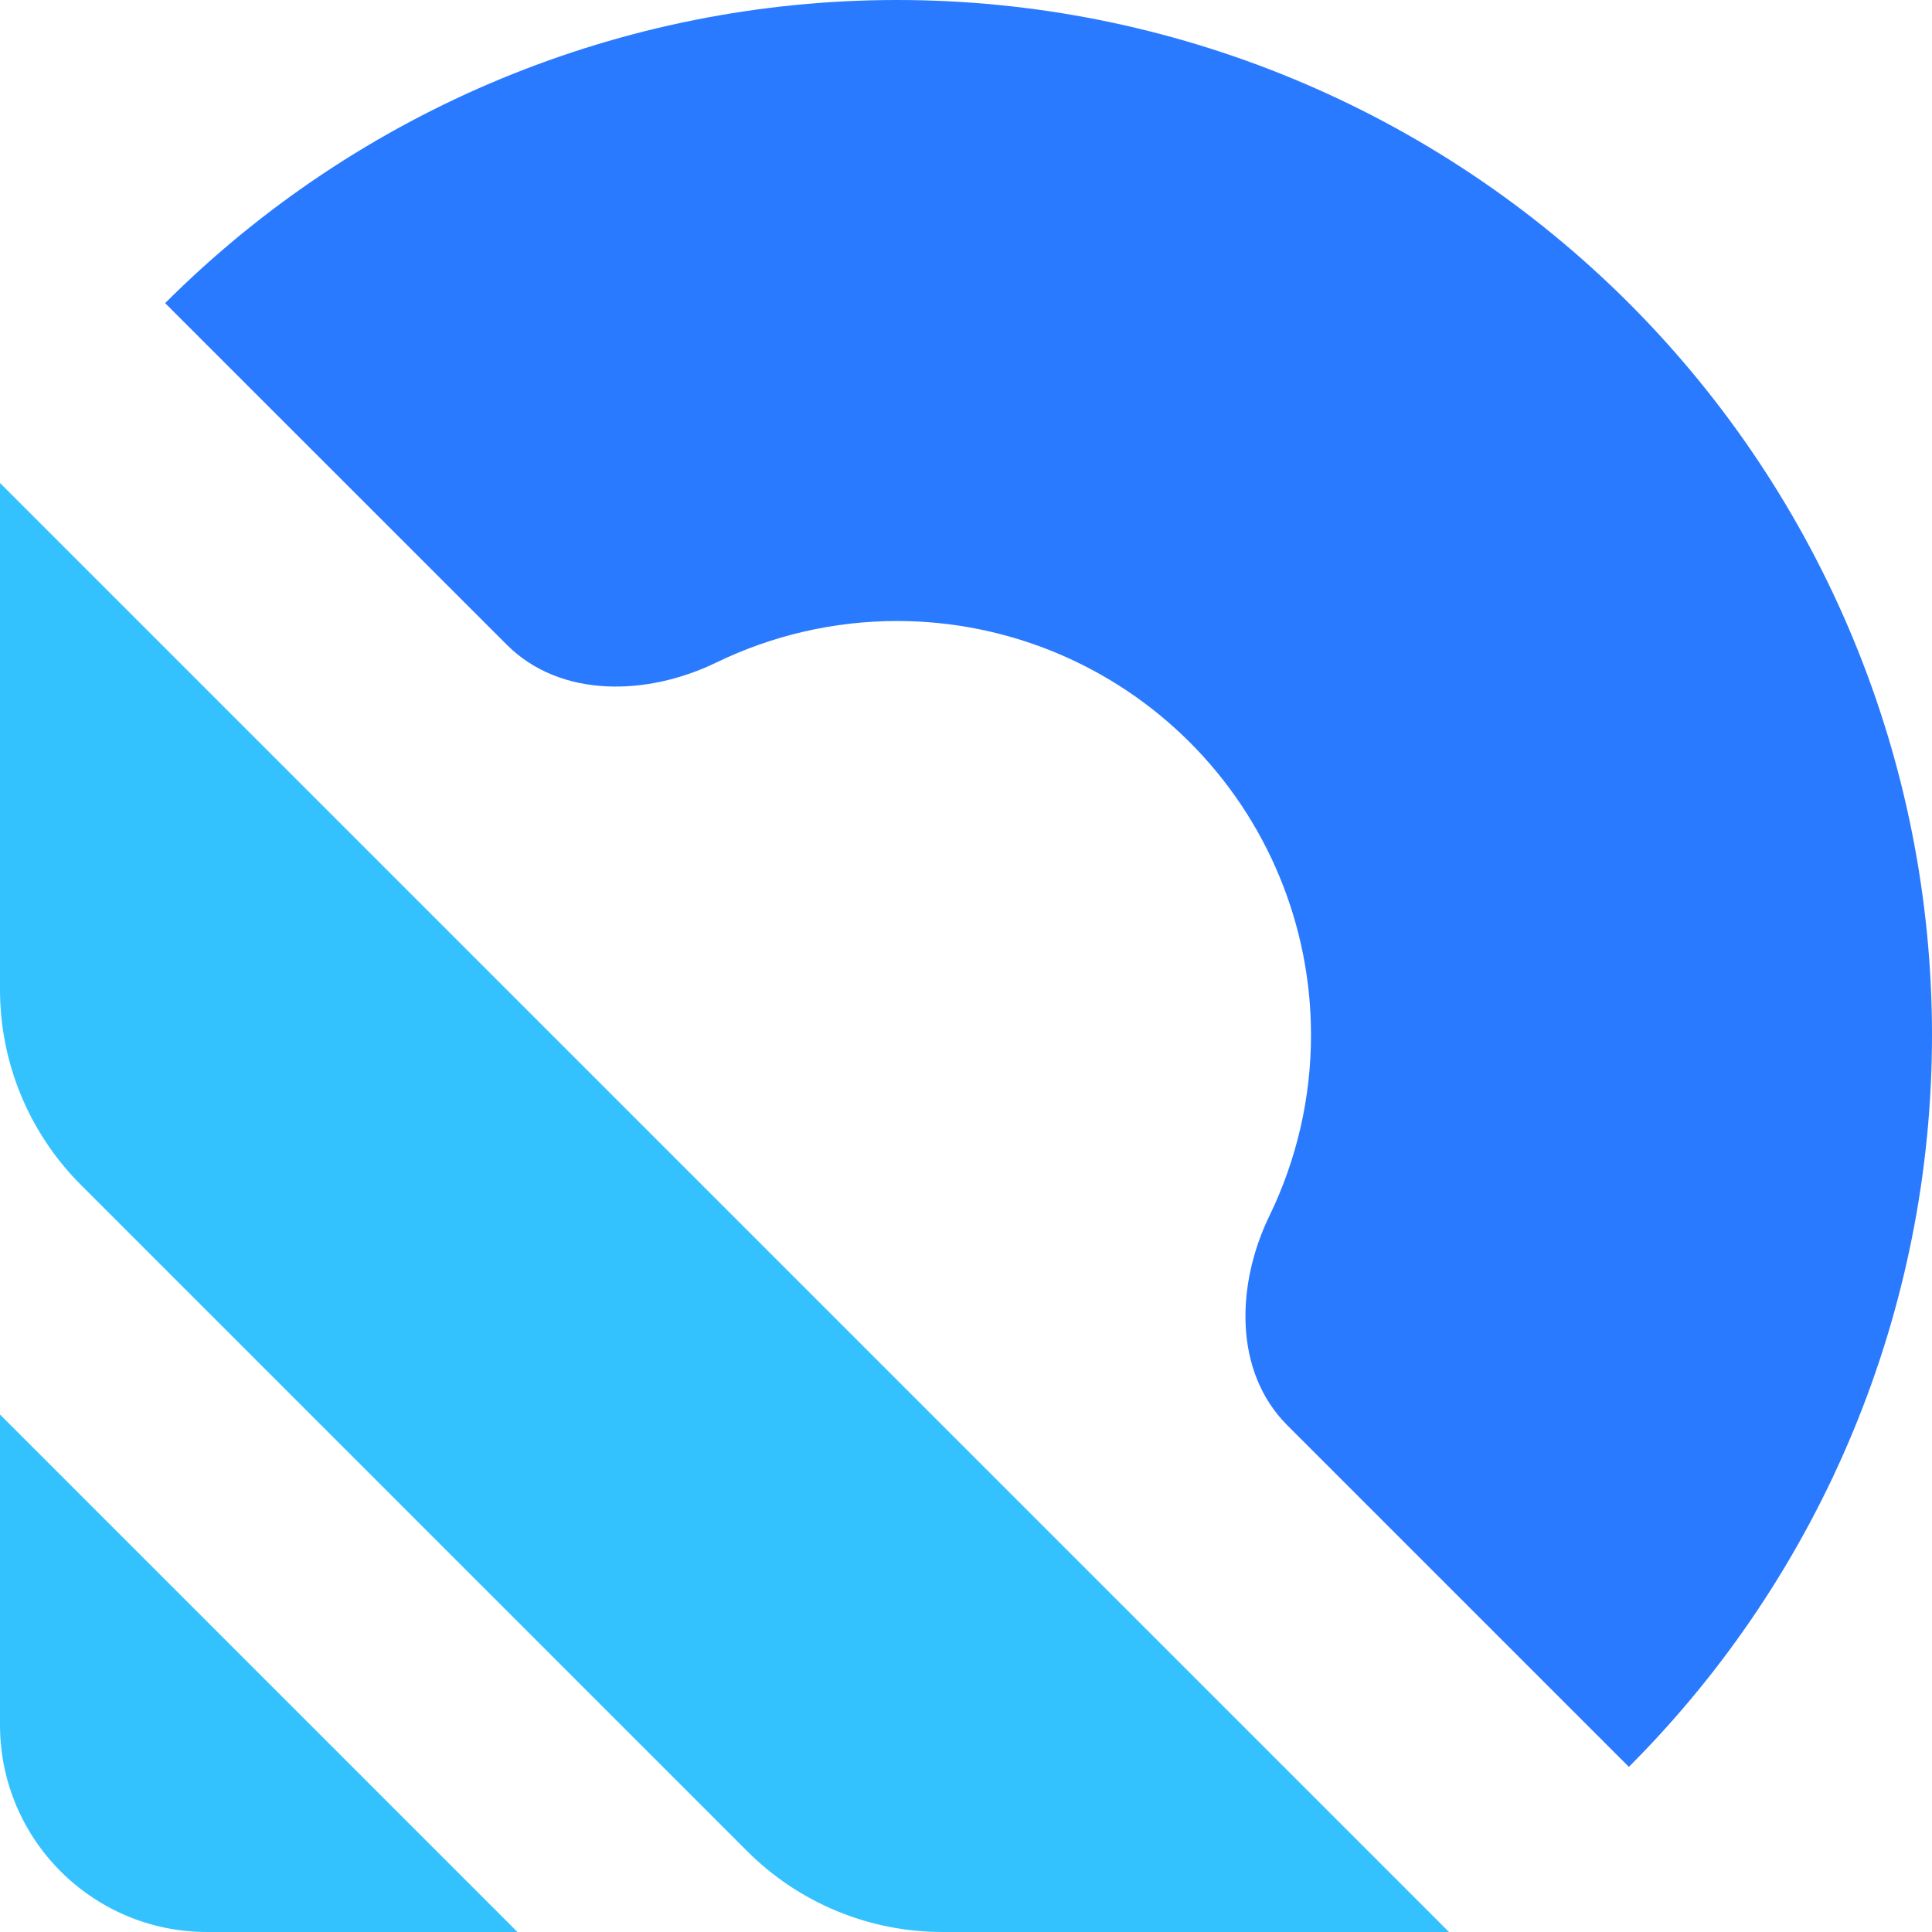
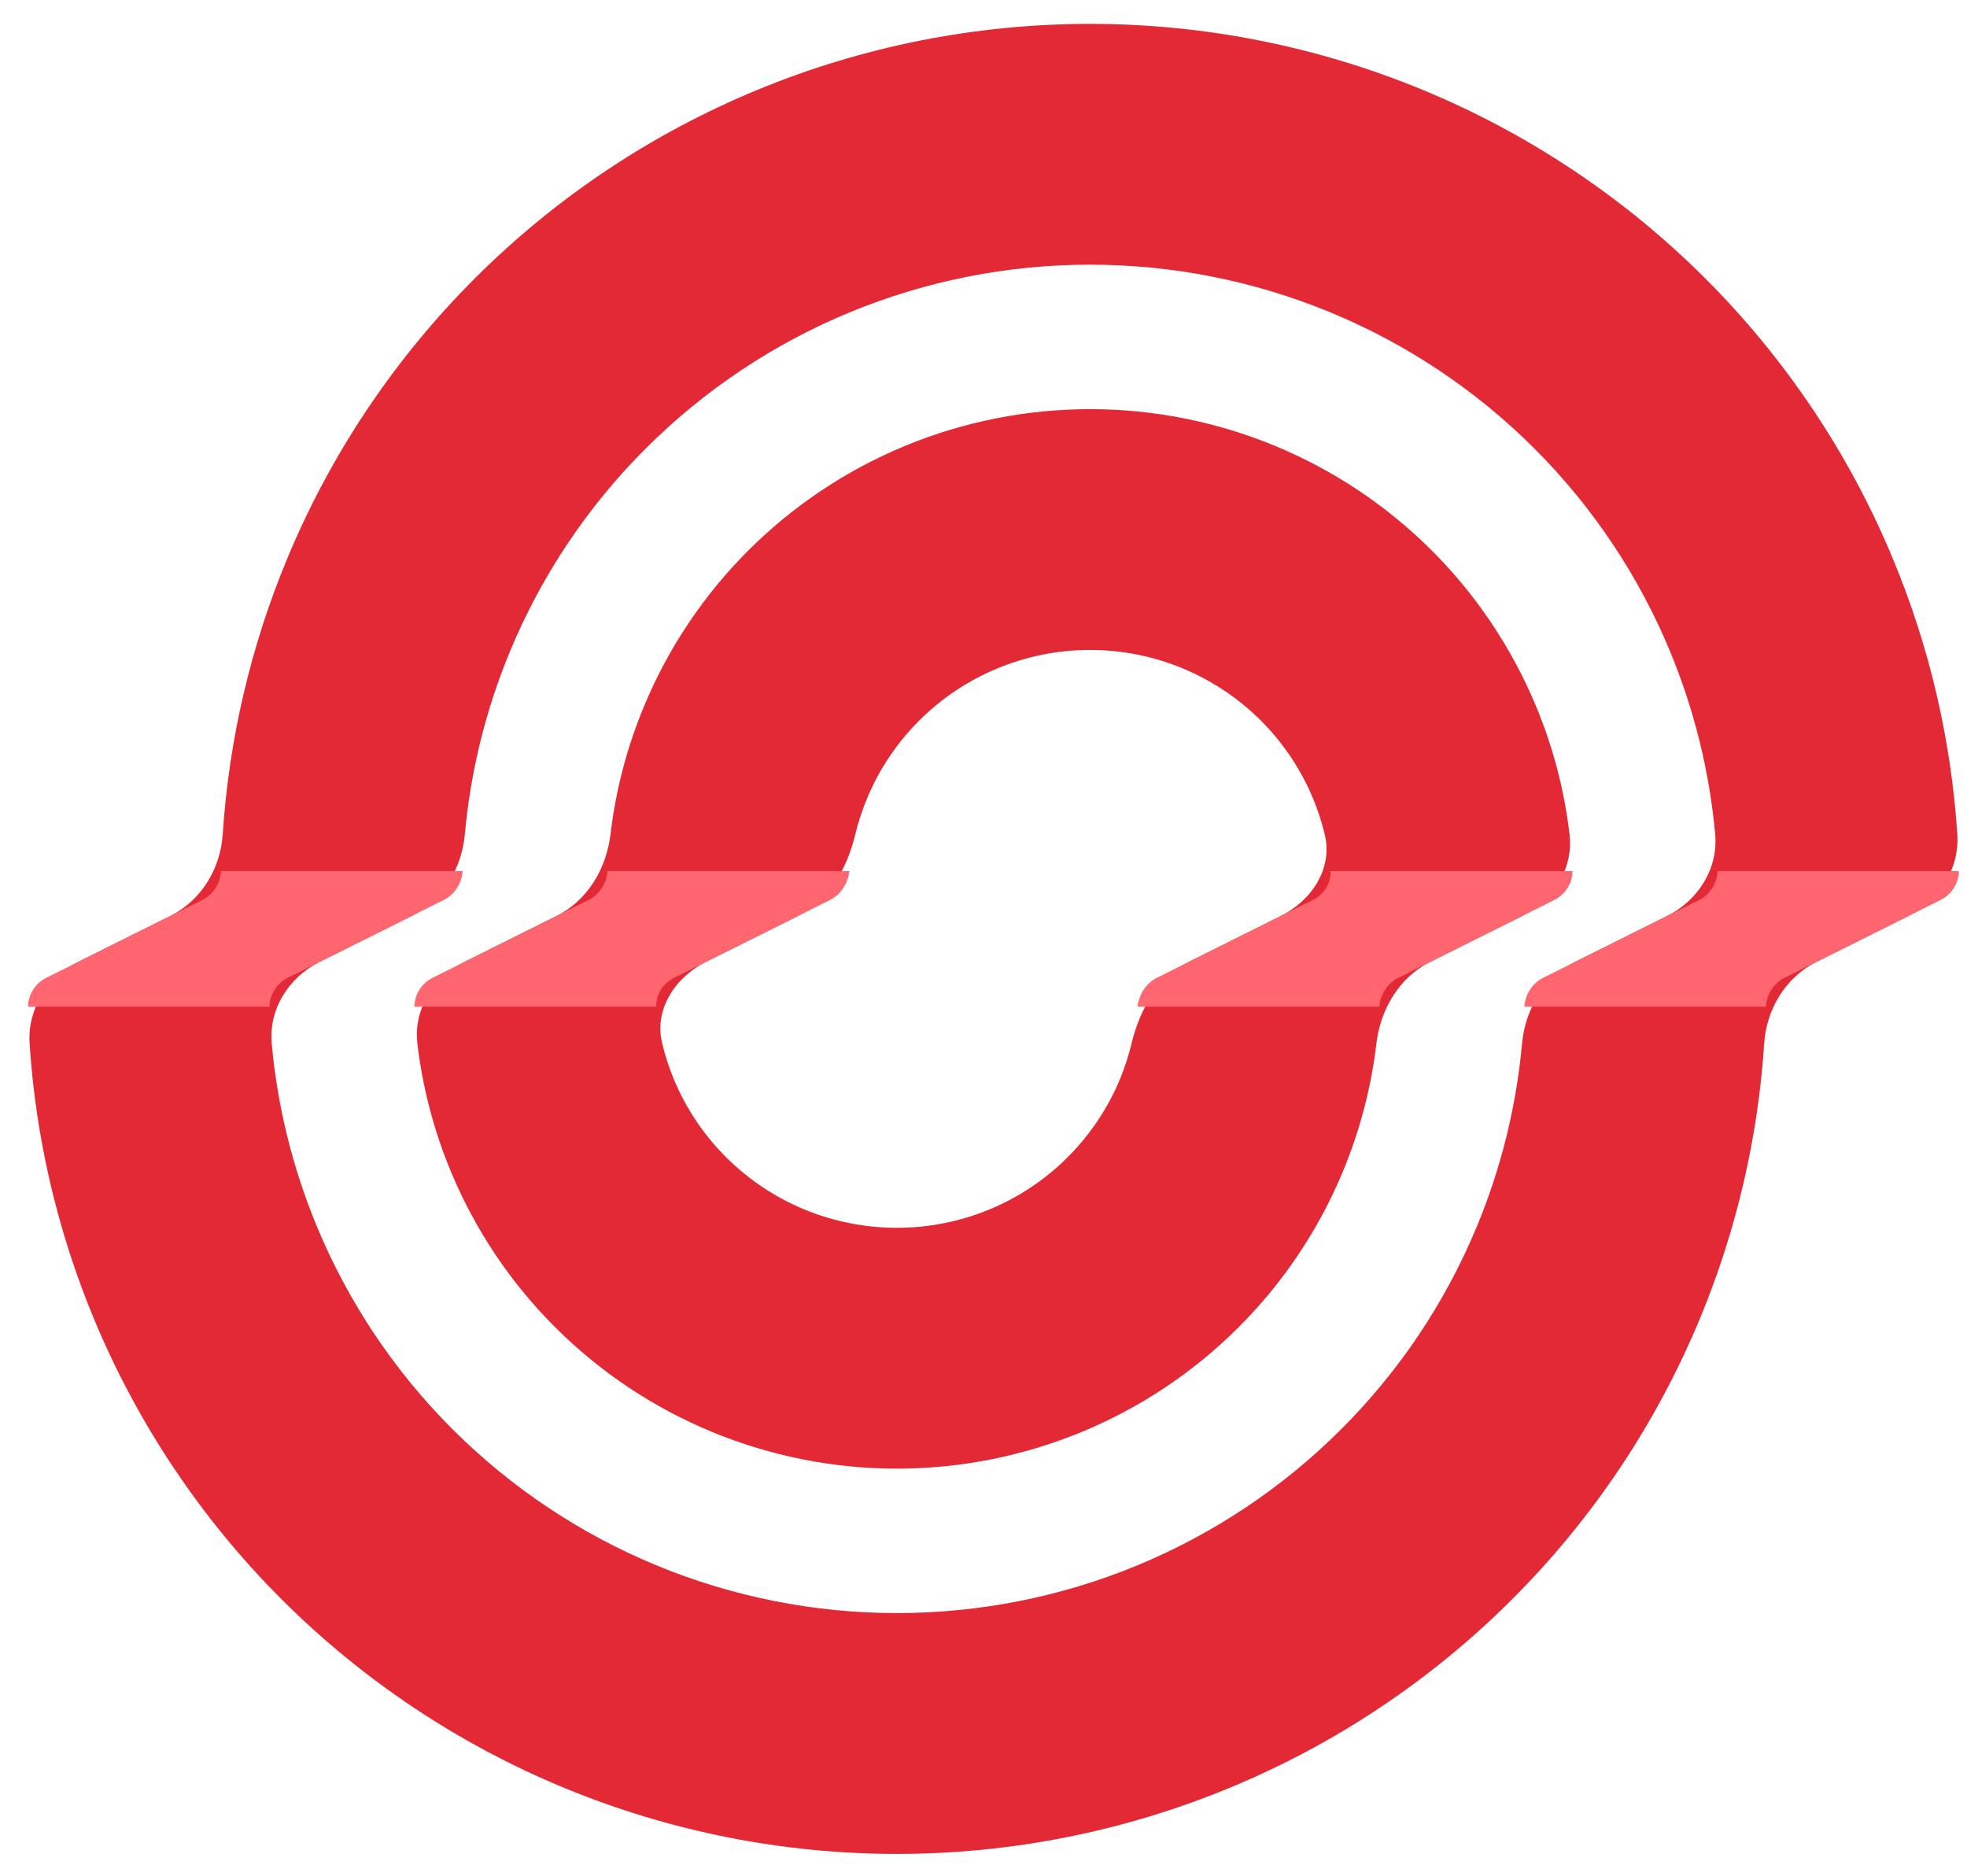
- <svg xmlns="http://www.w3.org/2000/svg" width="40" height="40" viewBox="0 0 40 40" fill="none">
-   <path d="M33.724 36.581C37.743 32.562 40 27.112 40 21.429C40 15.745 37.743 10.295 33.724 6.276C29.705 2.258 24.255 1.02188e-06 18.572 0C12.889 -1.02188e-06 7.438 2.258 3.419 6.276L10.491 13.347C11.606 14.463 13.408 14.407 14.828 13.718C15.984 13.157 17.262 12.857 18.572 12.857C20.845 12.857 23.025 13.76 24.633 15.368C26.24 16.975 27.143 19.155 27.143 21.429C27.143 22.738 26.843 24.017 26.282 25.173C25.593 26.592 25.537 28.394 26.653 29.51L33.724 36.581Z" fill="#297AFF" />
-   <path d="M30 40H19.51C17.994 40 16.541 39.398 15.469 38.326L1.674 24.531C0.602 23.459 0 22.006 0 20.49V10L30 40Z" fill="#34C2FF" />
-   <path d="M10.714 40H4.286C1.919 40 0 38.081 0 35.714V29.286L10.714 40Z" fill="#34C2FF" />
+ <svg xmlns="http://www.w3.org/2000/svg" width="43" height="41" viewBox="0 0 43 41" fill="none">
+   <path fill-rule="evenodd" clip-rule="evenodd" d="M23.829 8.943C22.442 8.943 21.07 9.215 19.789 9.744C18.509 10.273 17.345 11.048 16.365 12.026C15.385 13.003 14.607 14.164 14.077 15.441C13.705 16.336 13.46 17.276 13.346 18.234C13.257 18.987 12.844 19.683 12.166 20.021L10.158 21.022C9.48 21.36 9.035 22.056 9.124 22.809C9.237 23.767 9.483 24.707 9.854 25.602C10.385 26.88 11.162 28.04 12.143 29.017C13.123 29.995 14.286 30.77 15.567 31.299C16.848 31.828 18.22 32.101 19.606 32.101C20.993 32.101 22.365 31.828 23.646 31.299C24.927 30.77 26.09 29.995 27.07 29.017C28.05 28.04 28.828 26.88 29.358 25.602C29.73 24.707 29.976 23.767 30.089 22.809C30.178 22.056 30.591 21.36 31.27 21.022L33.277 20.021C33.955 19.683 34.401 18.987 34.311 18.234C34.198 17.276 33.953 16.336 33.581 15.441C33.05 14.164 32.273 13.003 31.293 12.026C30.312 11.048 29.149 10.273 27.868 9.744C26.587 9.215 25.215 8.943 23.829 8.943ZM28.705 17.455C28.811 17.711 28.897 17.974 28.961 18.243C29.138 18.98 28.677 19.683 27.999 20.021L25.992 21.022C25.313 21.36 24.916 22.063 24.739 22.8C24.674 23.069 24.589 23.332 24.483 23.588C24.217 24.227 23.828 24.807 23.338 25.296C22.848 25.785 22.267 26.172 21.626 26.437C20.986 26.701 20.299 26.837 19.606 26.837C18.913 26.837 18.227 26.701 17.587 26.437C16.946 26.172 16.365 25.785 15.874 25.296C15.384 24.807 14.996 24.227 14.73 23.588C14.624 23.332 14.538 23.069 14.474 22.8C14.297 22.063 14.758 21.36 15.436 21.022L17.443 20.021C18.122 19.683 18.519 18.98 18.696 18.243C18.761 17.974 18.846 17.711 18.953 17.455C19.218 16.816 19.607 16.236 20.097 15.747C20.587 15.259 21.169 14.871 21.809 14.607C22.449 14.342 23.136 14.206 23.829 14.206C24.522 14.206 25.208 14.342 25.848 14.607C26.489 14.871 27.07 15.259 27.561 15.747C28.051 16.236 28.439 16.816 28.705 17.455Z" fill="#E22935" />
+   <path fill-rule="evenodd" clip-rule="evenodd" d="M23.829 0.522C21.334 0.522 18.863 1.012 16.558 1.964C14.252 2.916 12.158 4.312 10.394 6.071C8.629 7.831 7.23 9.919 6.275 12.218C5.479 14.135 5.005 16.167 4.869 18.232C4.82 18.989 4.4 19.683 3.721 20.021L1.714 21.022C1.035 21.36 0.597 22.054 0.647 22.811C0.782 24.876 1.256 26.908 2.053 28.825C3.008 31.124 4.407 33.213 6.171 34.972C7.936 36.731 10.03 38.127 12.335 39.079C14.641 40.032 17.111 40.522 19.606 40.522C22.102 40.522 24.572 40.032 26.877 39.079C29.183 38.127 31.277 36.731 33.041 34.972C34.806 33.213 36.205 31.124 37.16 28.825C37.956 26.908 38.431 24.876 38.566 22.811C38.616 22.054 39.035 21.36 39.714 21.022L41.721 20.021C42.4 19.683 42.838 18.989 42.788 18.232C42.653 16.167 42.179 14.135 41.382 12.218C40.428 9.919 39.028 7.831 37.264 6.071C35.499 4.312 33.405 2.916 31.1 1.964C28.794 1.012 26.324 0.522 23.829 0.522ZM33.273 22.81C33.341 22.055 33.758 21.36 34.436 21.022L36.443 20.021C37.122 19.683 37.563 18.988 37.495 18.233C37.37 16.86 37.037 15.511 36.506 14.232C35.817 12.572 34.806 11.063 33.532 9.793C32.258 8.522 30.745 7.514 29.08 6.826C27.415 6.139 25.631 5.785 23.829 5.785C22.027 5.785 20.242 6.139 18.577 6.826C16.913 7.514 15.4 8.522 14.126 9.793C12.851 11.063 11.841 12.572 11.151 14.232C10.62 15.511 10.287 16.86 10.162 18.233C10.094 18.988 9.678 19.683 8.999 20.021L6.992 21.022C6.313 21.36 5.872 22.055 5.94 22.81C6.065 24.183 6.398 25.533 6.929 26.811C7.618 28.471 8.629 29.98 9.903 31.25C11.178 32.521 12.69 33.529 14.355 34.217C16.02 34.904 17.804 35.258 19.606 35.258C21.409 35.258 23.193 34.904 24.858 34.217C26.523 33.529 28.035 32.521 29.309 31.25C30.584 29.98 31.595 28.471 32.284 26.811C32.815 25.533 33.148 24.183 33.273 22.81Z" fill="#E22935" />
+   <path d="M42.823 19.04H37.544C37.541 19.309 37.383 19.553 37.141 19.674L33.739 21.37C33.496 21.491 33.342 21.734 33.323 22.003H38.602C38.619 21.734 38.774 21.491 39.017 21.37L42.419 19.674C42.661 19.553 42.819 19.309 42.823 19.04Z" fill="#FF6670" />
+   <path d="M0.612 22.003H5.892C5.894 21.734 6.052 21.491 6.295 21.37L9.696 19.674C9.939 19.553 10.094 19.309 10.113 19.04H4.833C4.816 19.309 4.661 19.553 4.419 19.674L1.017 21.37C0.774 21.491 0.617 21.734 0.612 22.003Z" fill="#FF6670" />
+   <path d="M13.281 19.04C13.26 19.309 13.106 19.553 12.863 19.674L9.461 21.37C9.219 21.491 9.06 21.734 9.06 22.003H14.347C14.336 21.735 14.496 21.491 14.739 21.37L18.141 19.674C18.384 19.552 18.536 19.309 18.568 19.04H13.281Z" fill="#FF6670" />
+   <path d="M29.088 19.04C29.1 19.309 28.939 19.552 28.696 19.674L25.295 21.37C25.052 21.491 24.9 21.735 24.867 22.003H30.154C30.175 21.734 30.33 21.491 30.572 21.37L33.974 19.674C34.217 19.553 34.375 19.309 34.375 19.04H29.088Z" fill="#FF6670" />
</svg>
